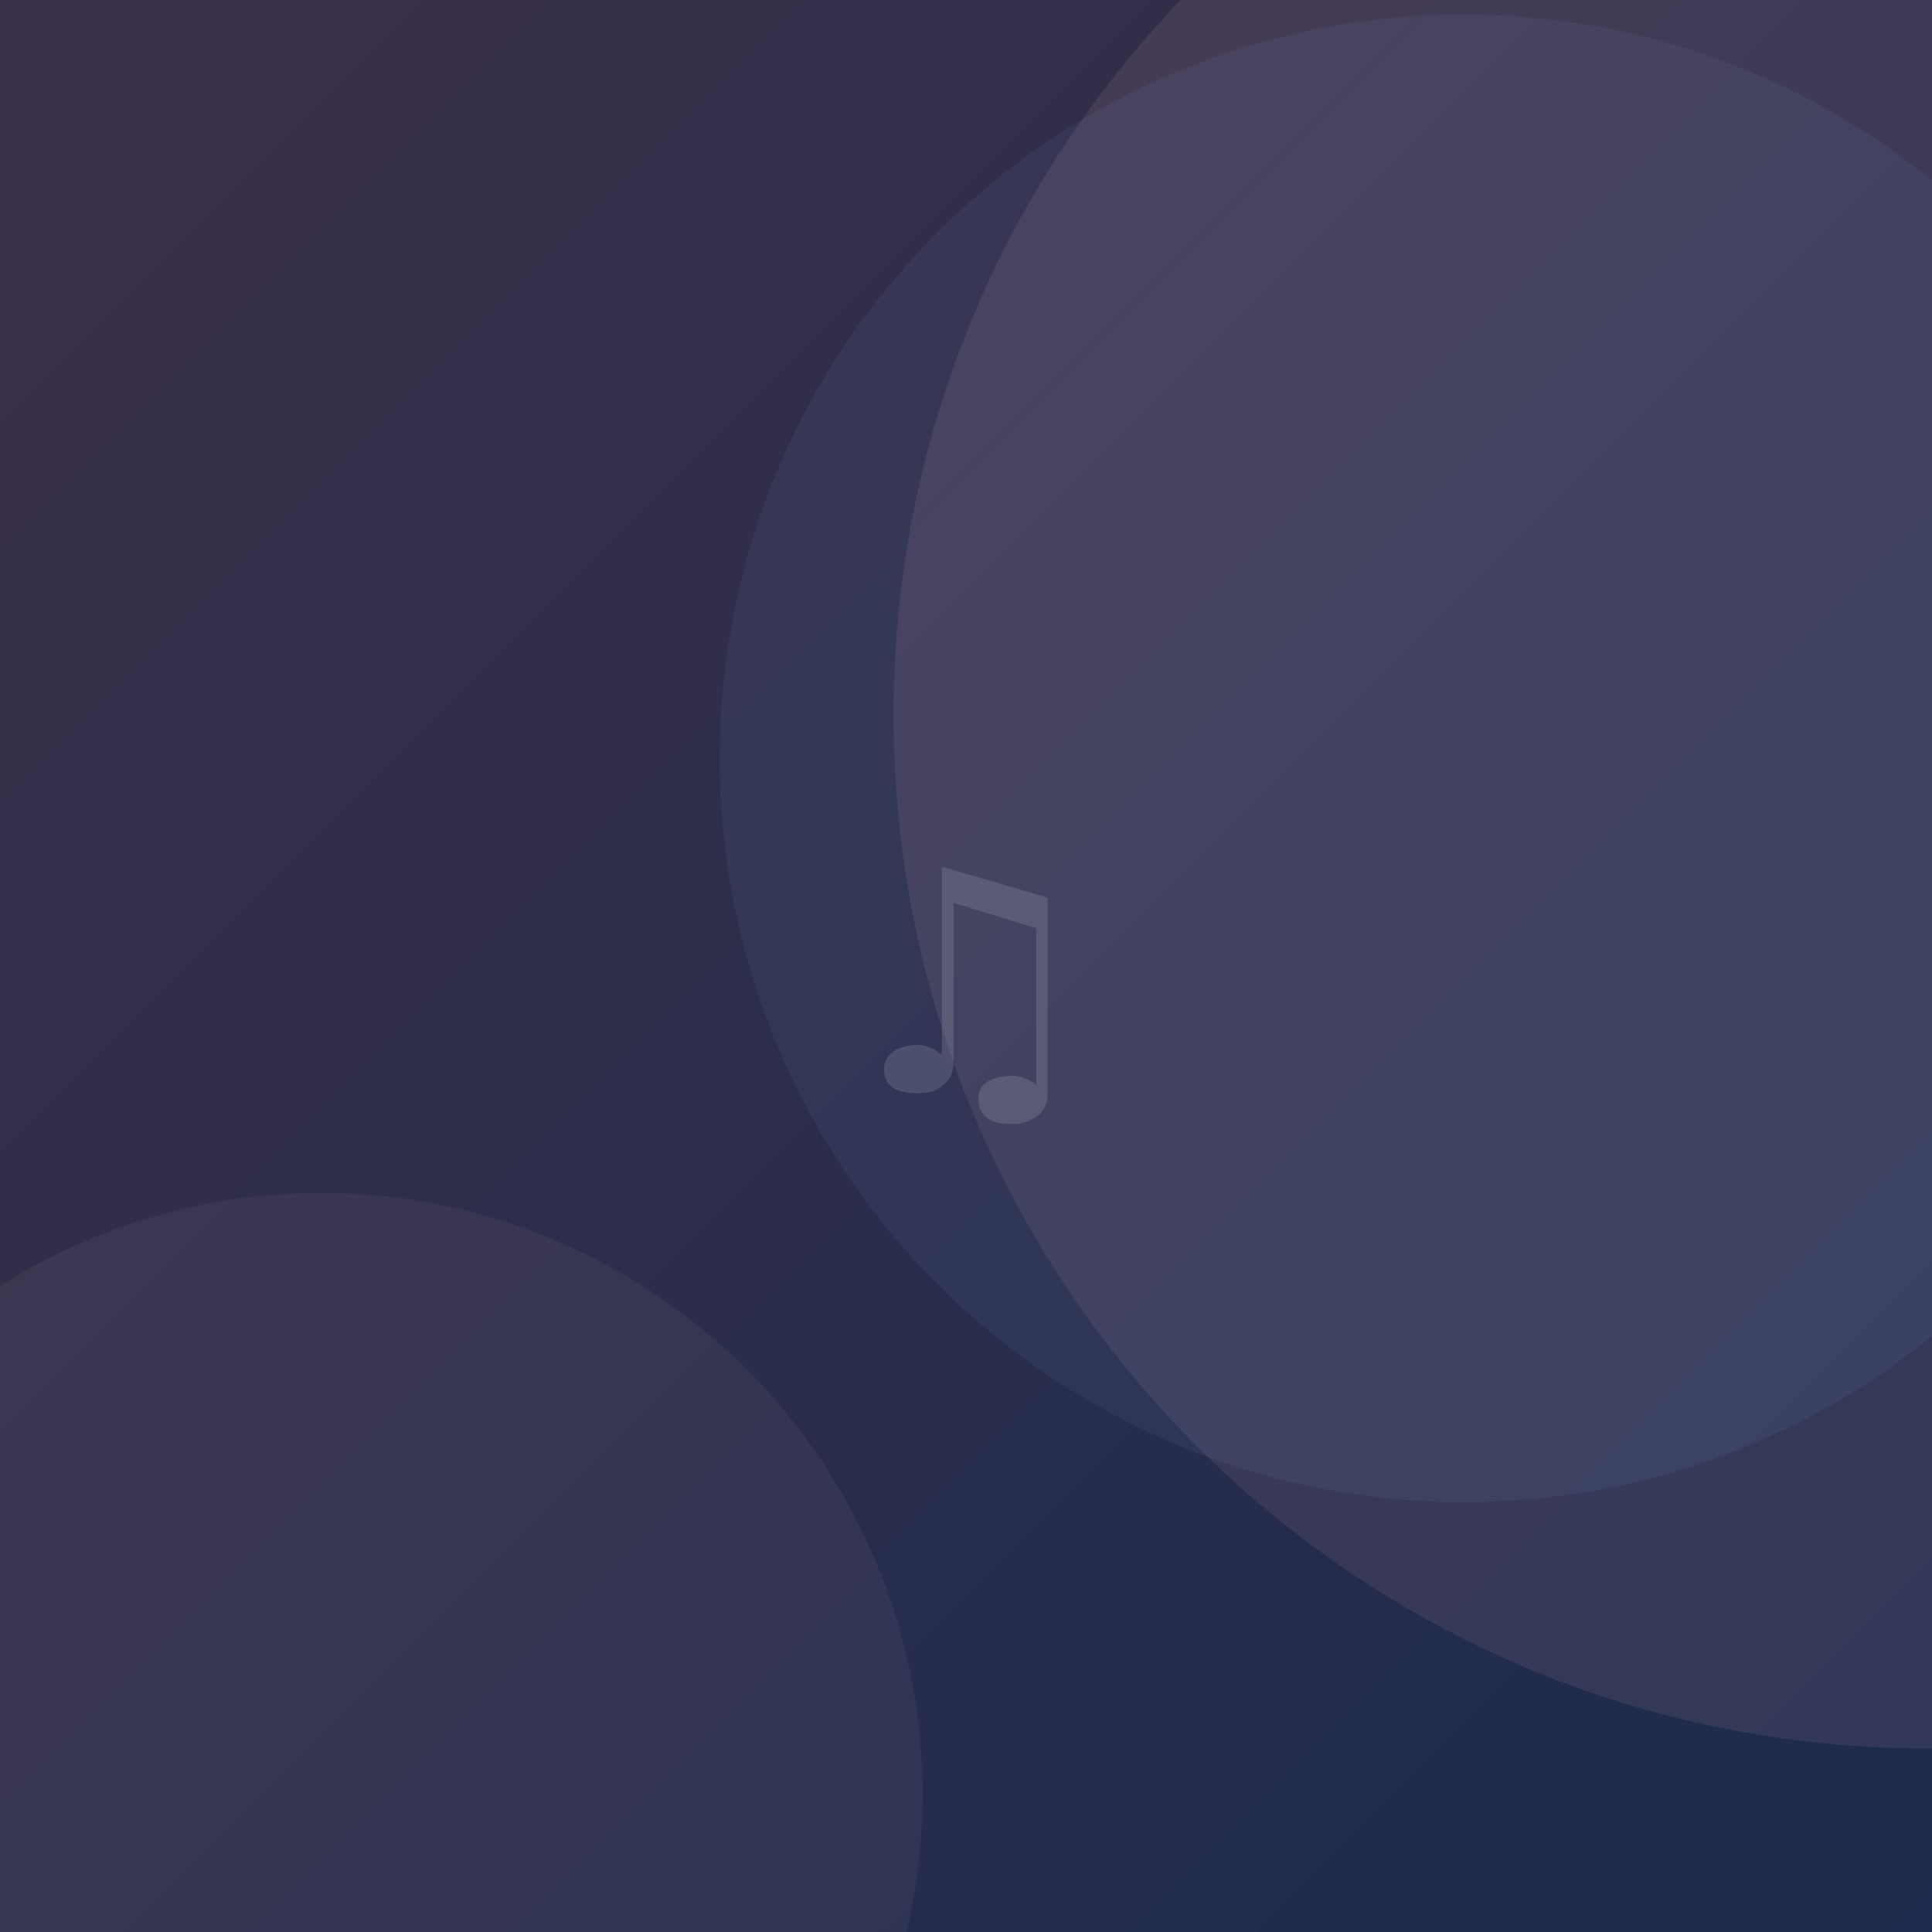
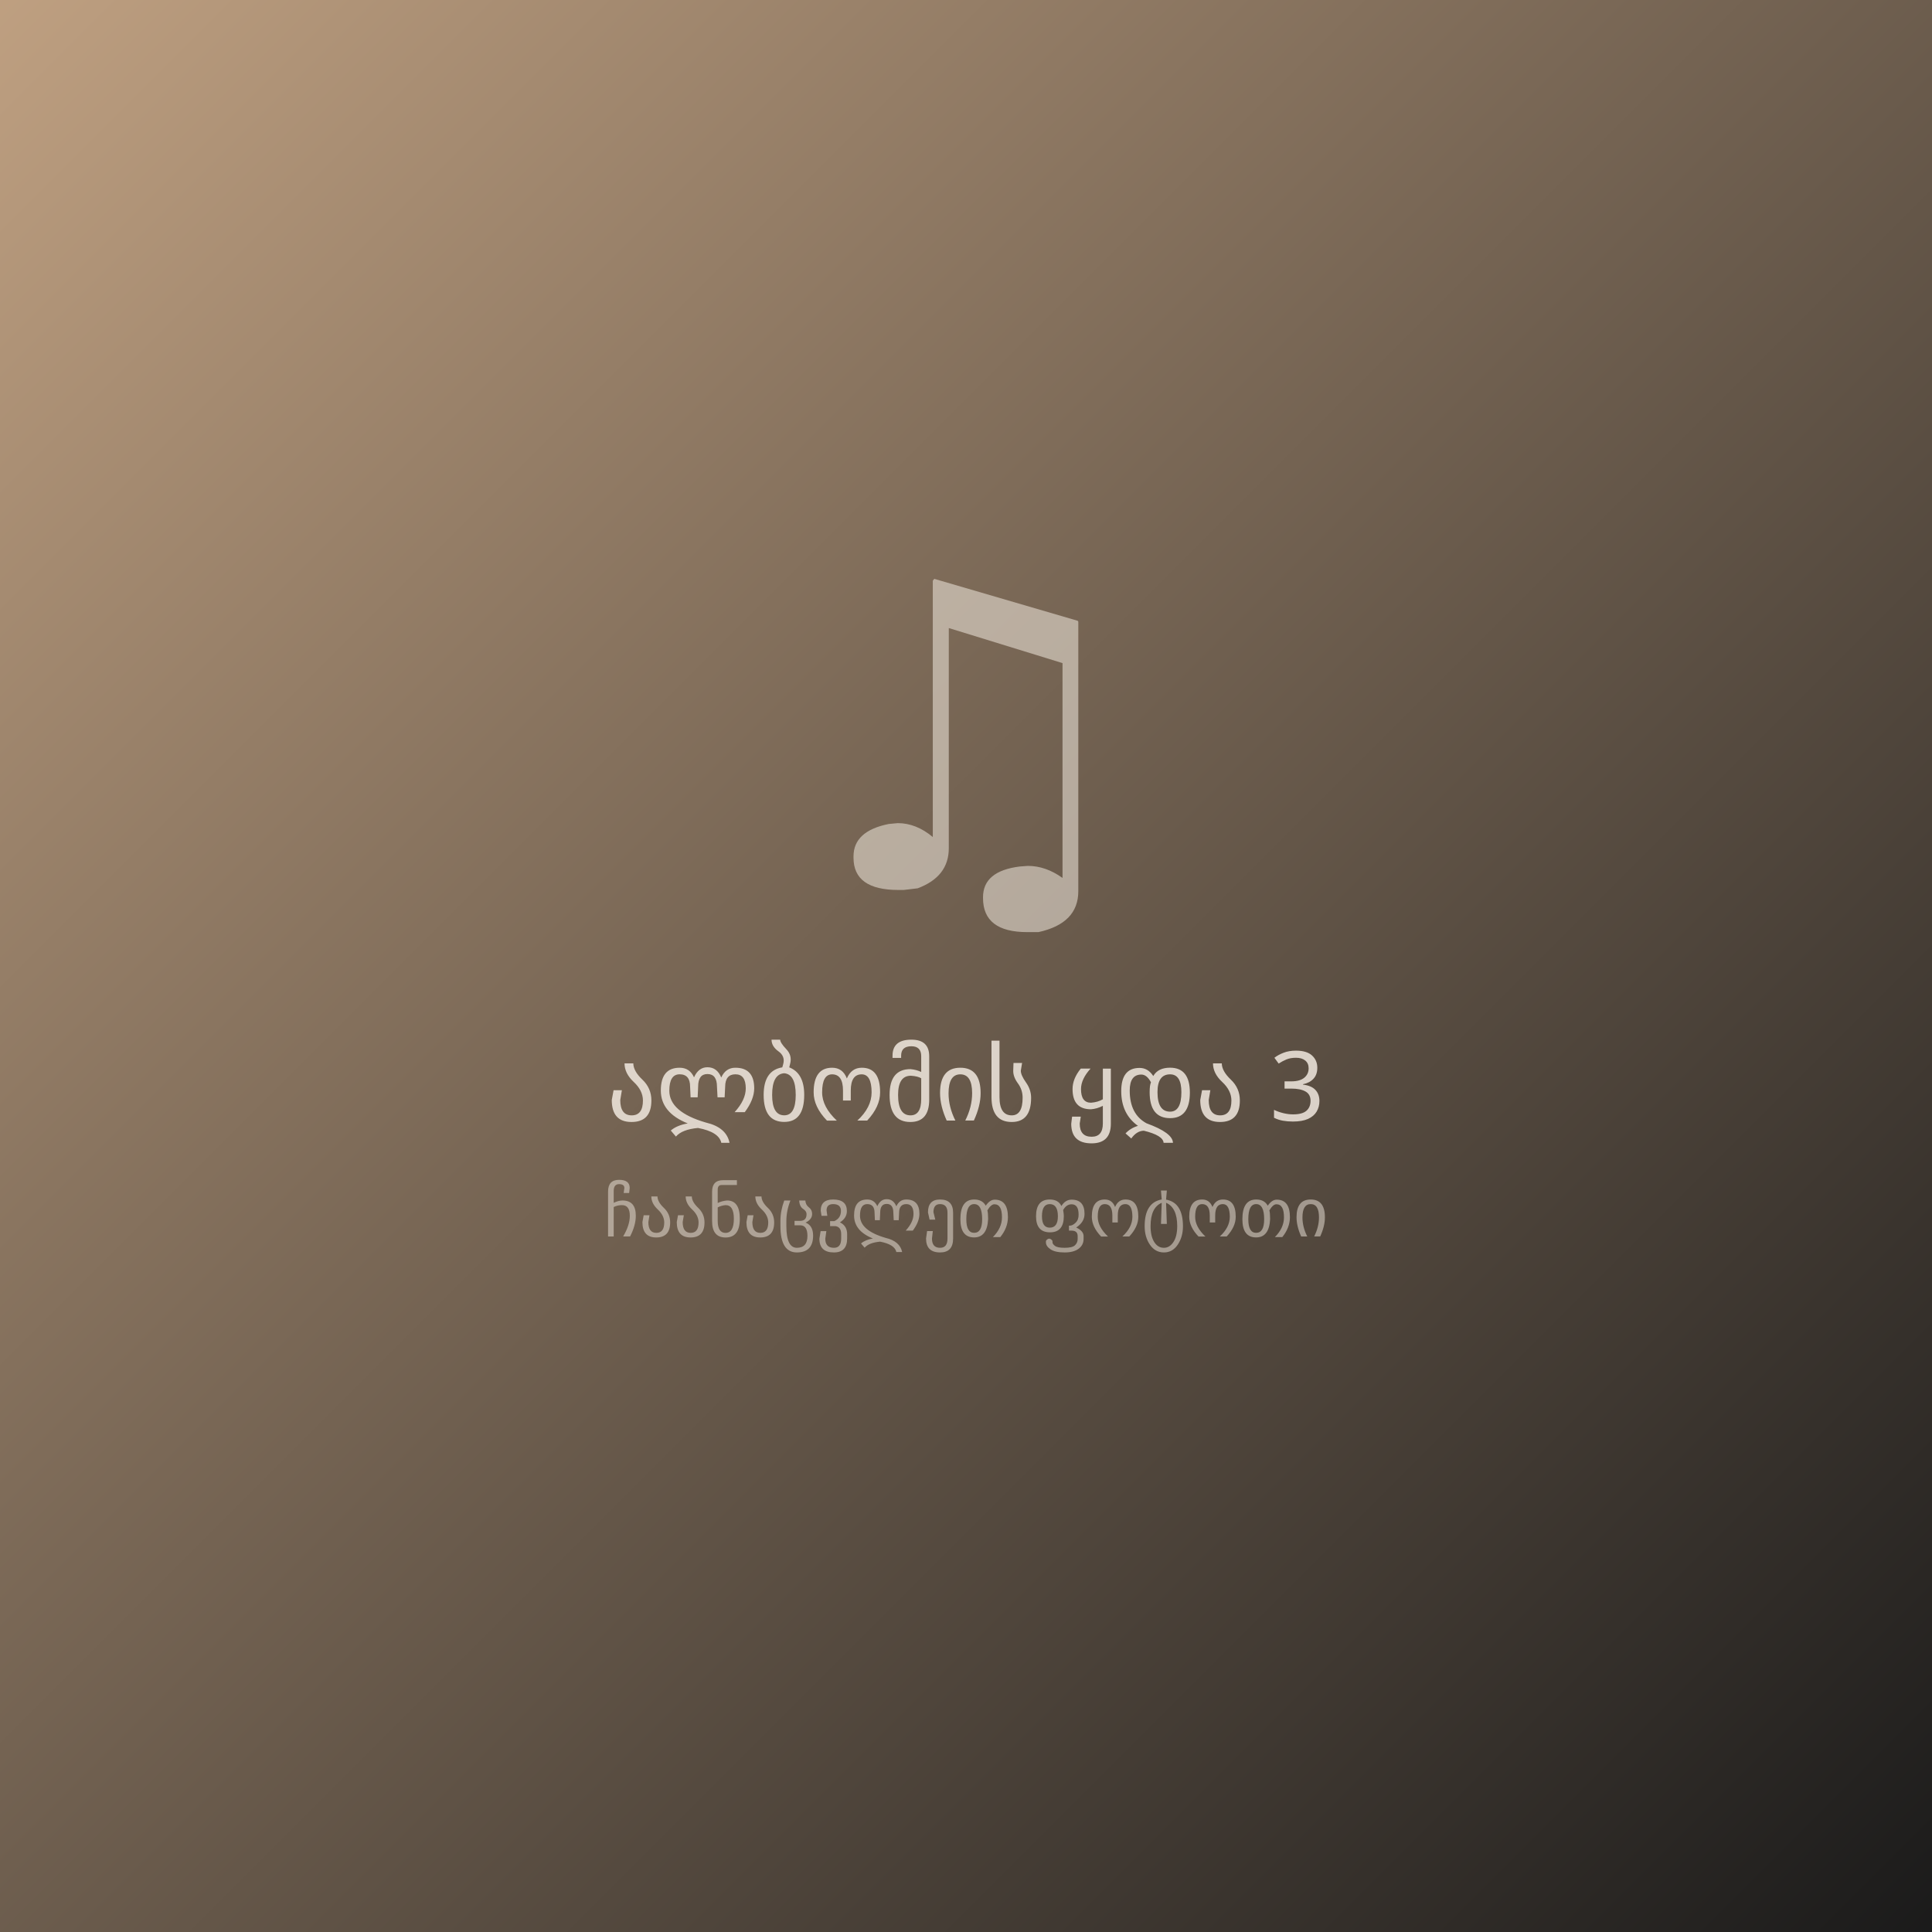
<svg xmlns="http://www.w3.org/2000/svg" width="800" height="800" viewBox="0 0 800 800">
  <defs>
    <linearGradient id="g" x1="0" y1="0" x2="1" y2="1">
-       <stop offset="0" stop-color="#3B3049" />
-       <stop offset="1" stop-color="#1C2B4D" />
+       <stop offset="0" stop-color="#BFA081" />
+       <stop offset="1" stop-color="#1A1A1A" />
    </linearGradient>
  </defs>
  <rect width="800" height="800" fill="url(#g)" />
-   <circle cx="798" cy="296" r="428" fill="#D9A5AE" opacity="0.11" />
-   <circle cx="606" cy="314" r="308" fill="#7AA0DC" opacity="0.08" />
-   <circle cx="133" cy="743" r="249" fill="#D9A5AE" opacity="0.07" />
-   <text x="50%" y="52%" text-anchor="middle" dominant-baseline="middle" font-family="Georgia,serif" font-size="128" fill="#EDF1F7" opacity="0.14">♫</text>
+   <text x="50%" y="46%" text-anchor="middle" font-family="Georgia,serif" font-size="176" fill="#F1E9DF" opacity="0.55">♫</text>
+   <text x="50%" y="58%" text-anchor="middle" font-family="sans-serif" font-size="40" fill="#F1E9DF" opacity="0.85">ალბომის ყდა 3</text>
+   <text x="50%" y="64%" text-anchor="middle" font-family="sans-serif" font-size="28" fill="#F1E9DF" opacity="0.5">ჩაანაცვლეთ ფოტოთი</text>
</svg>
